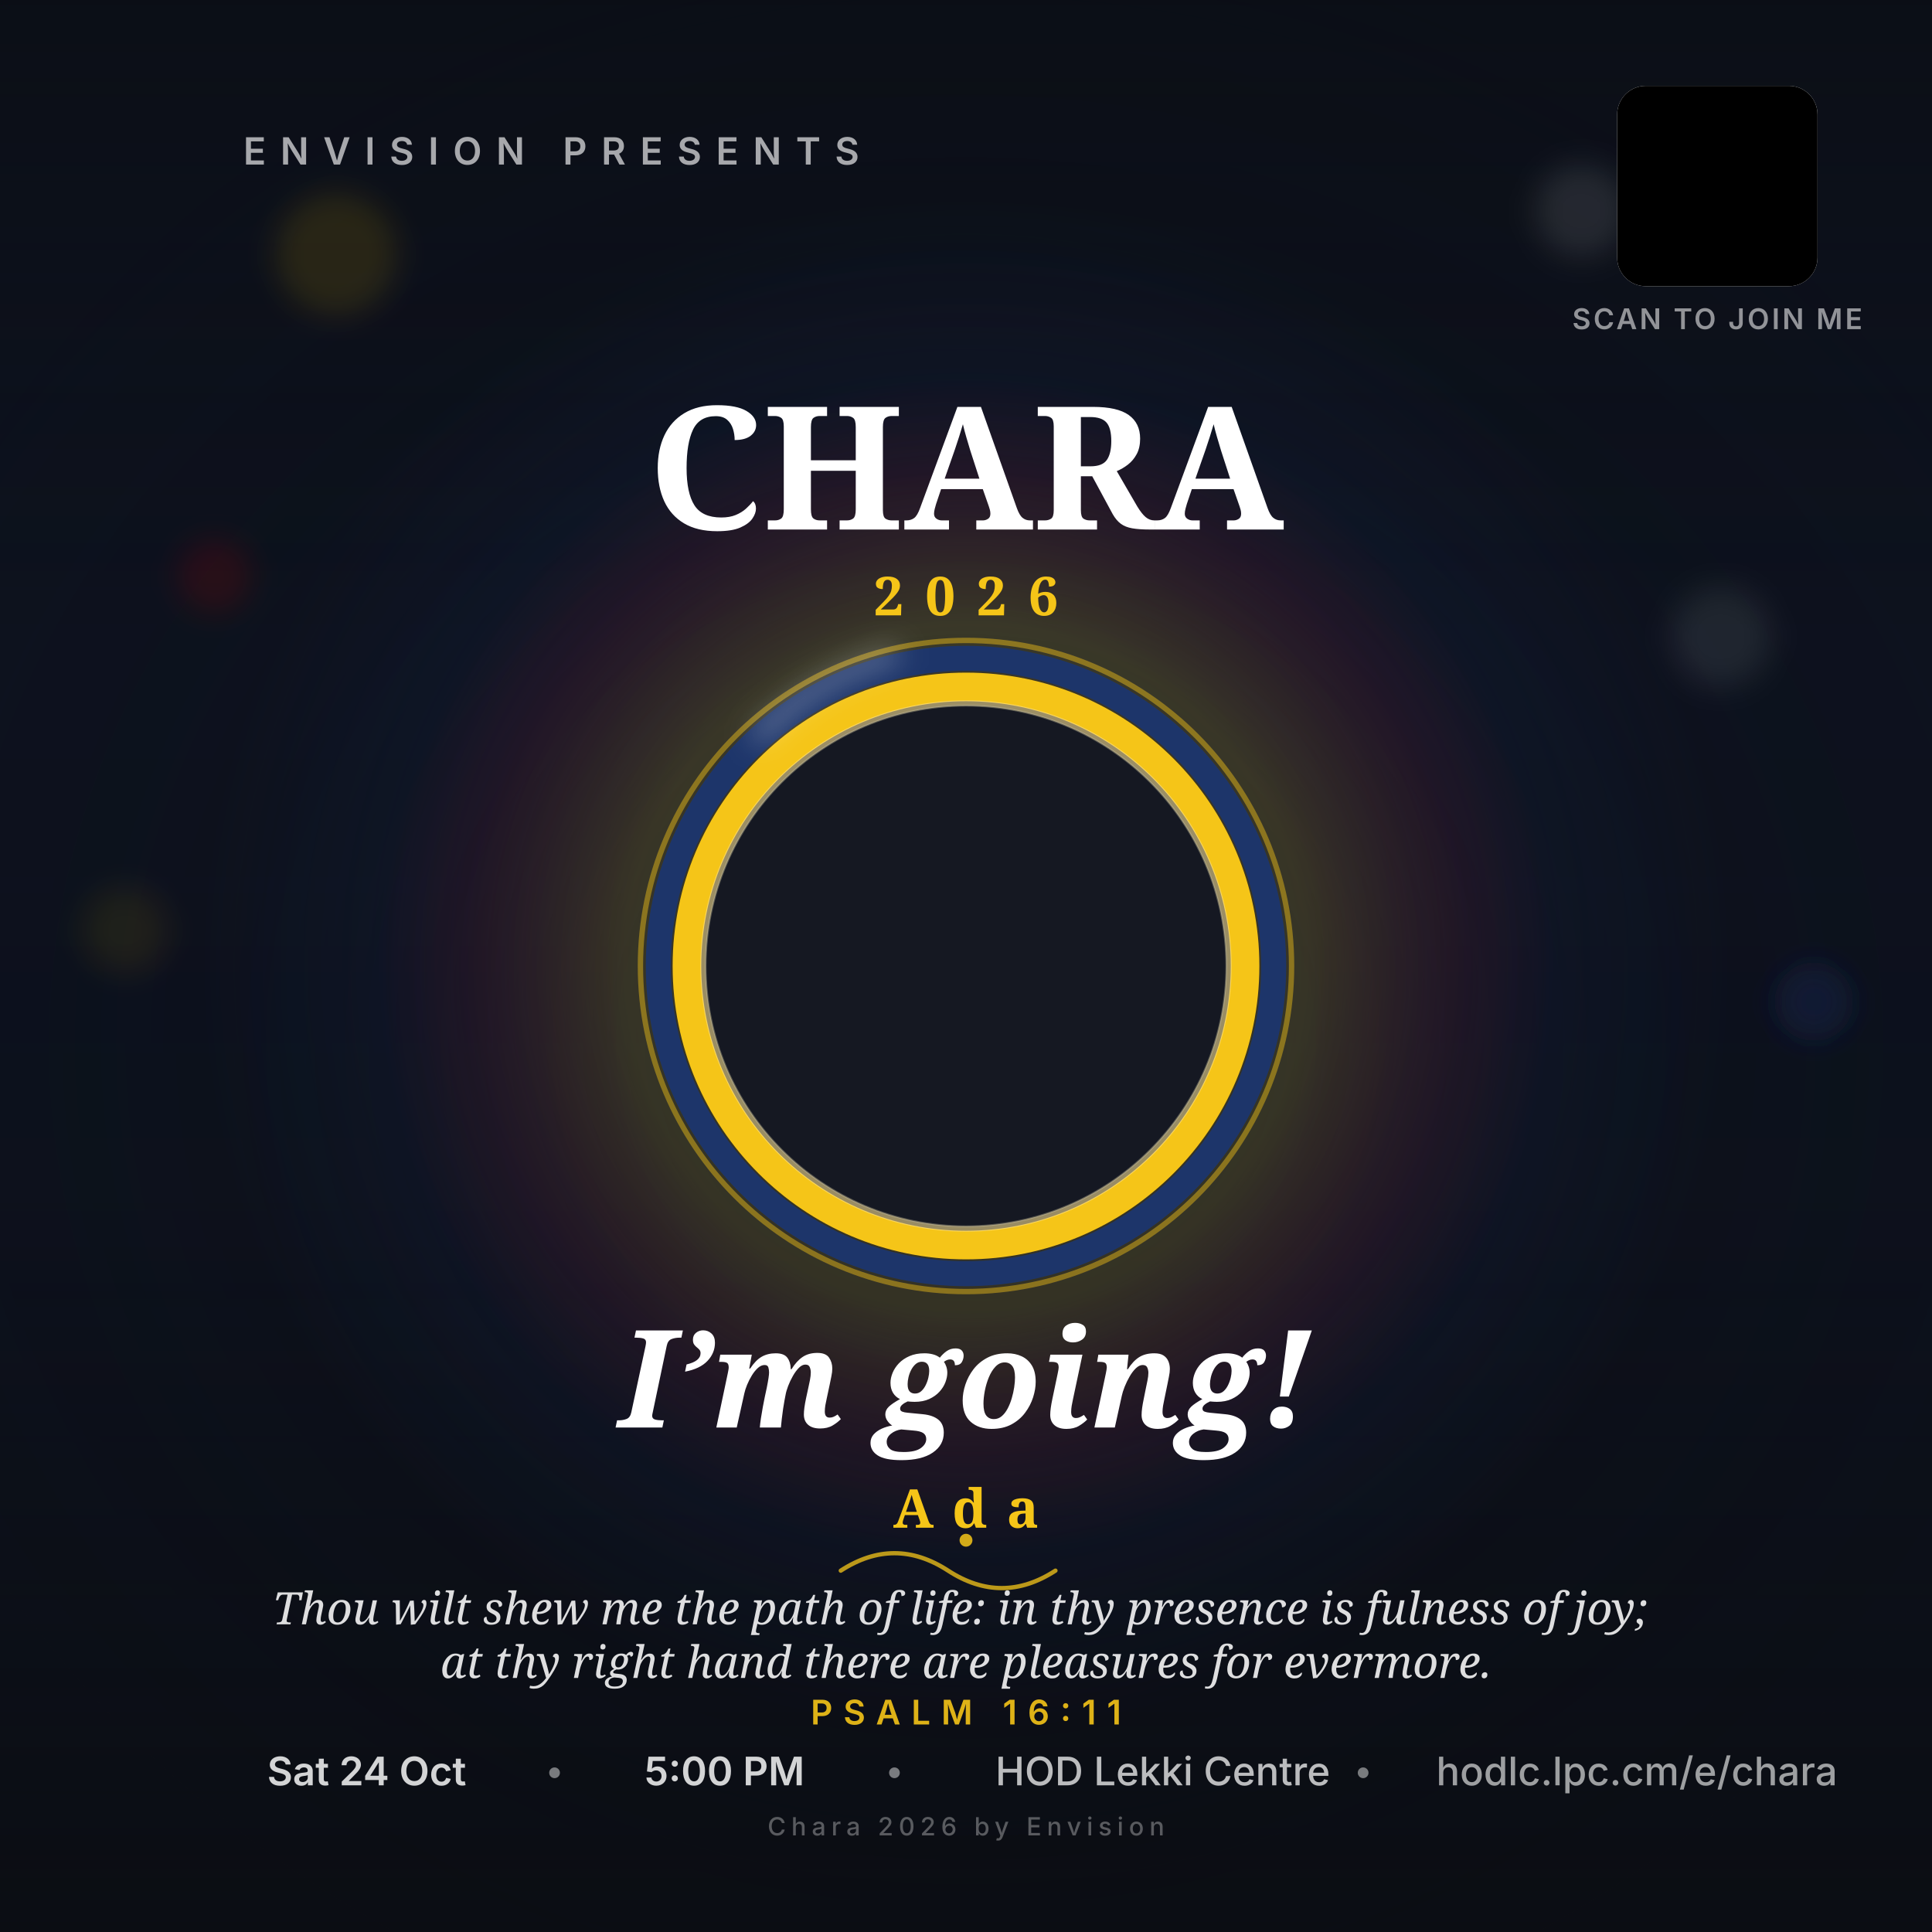
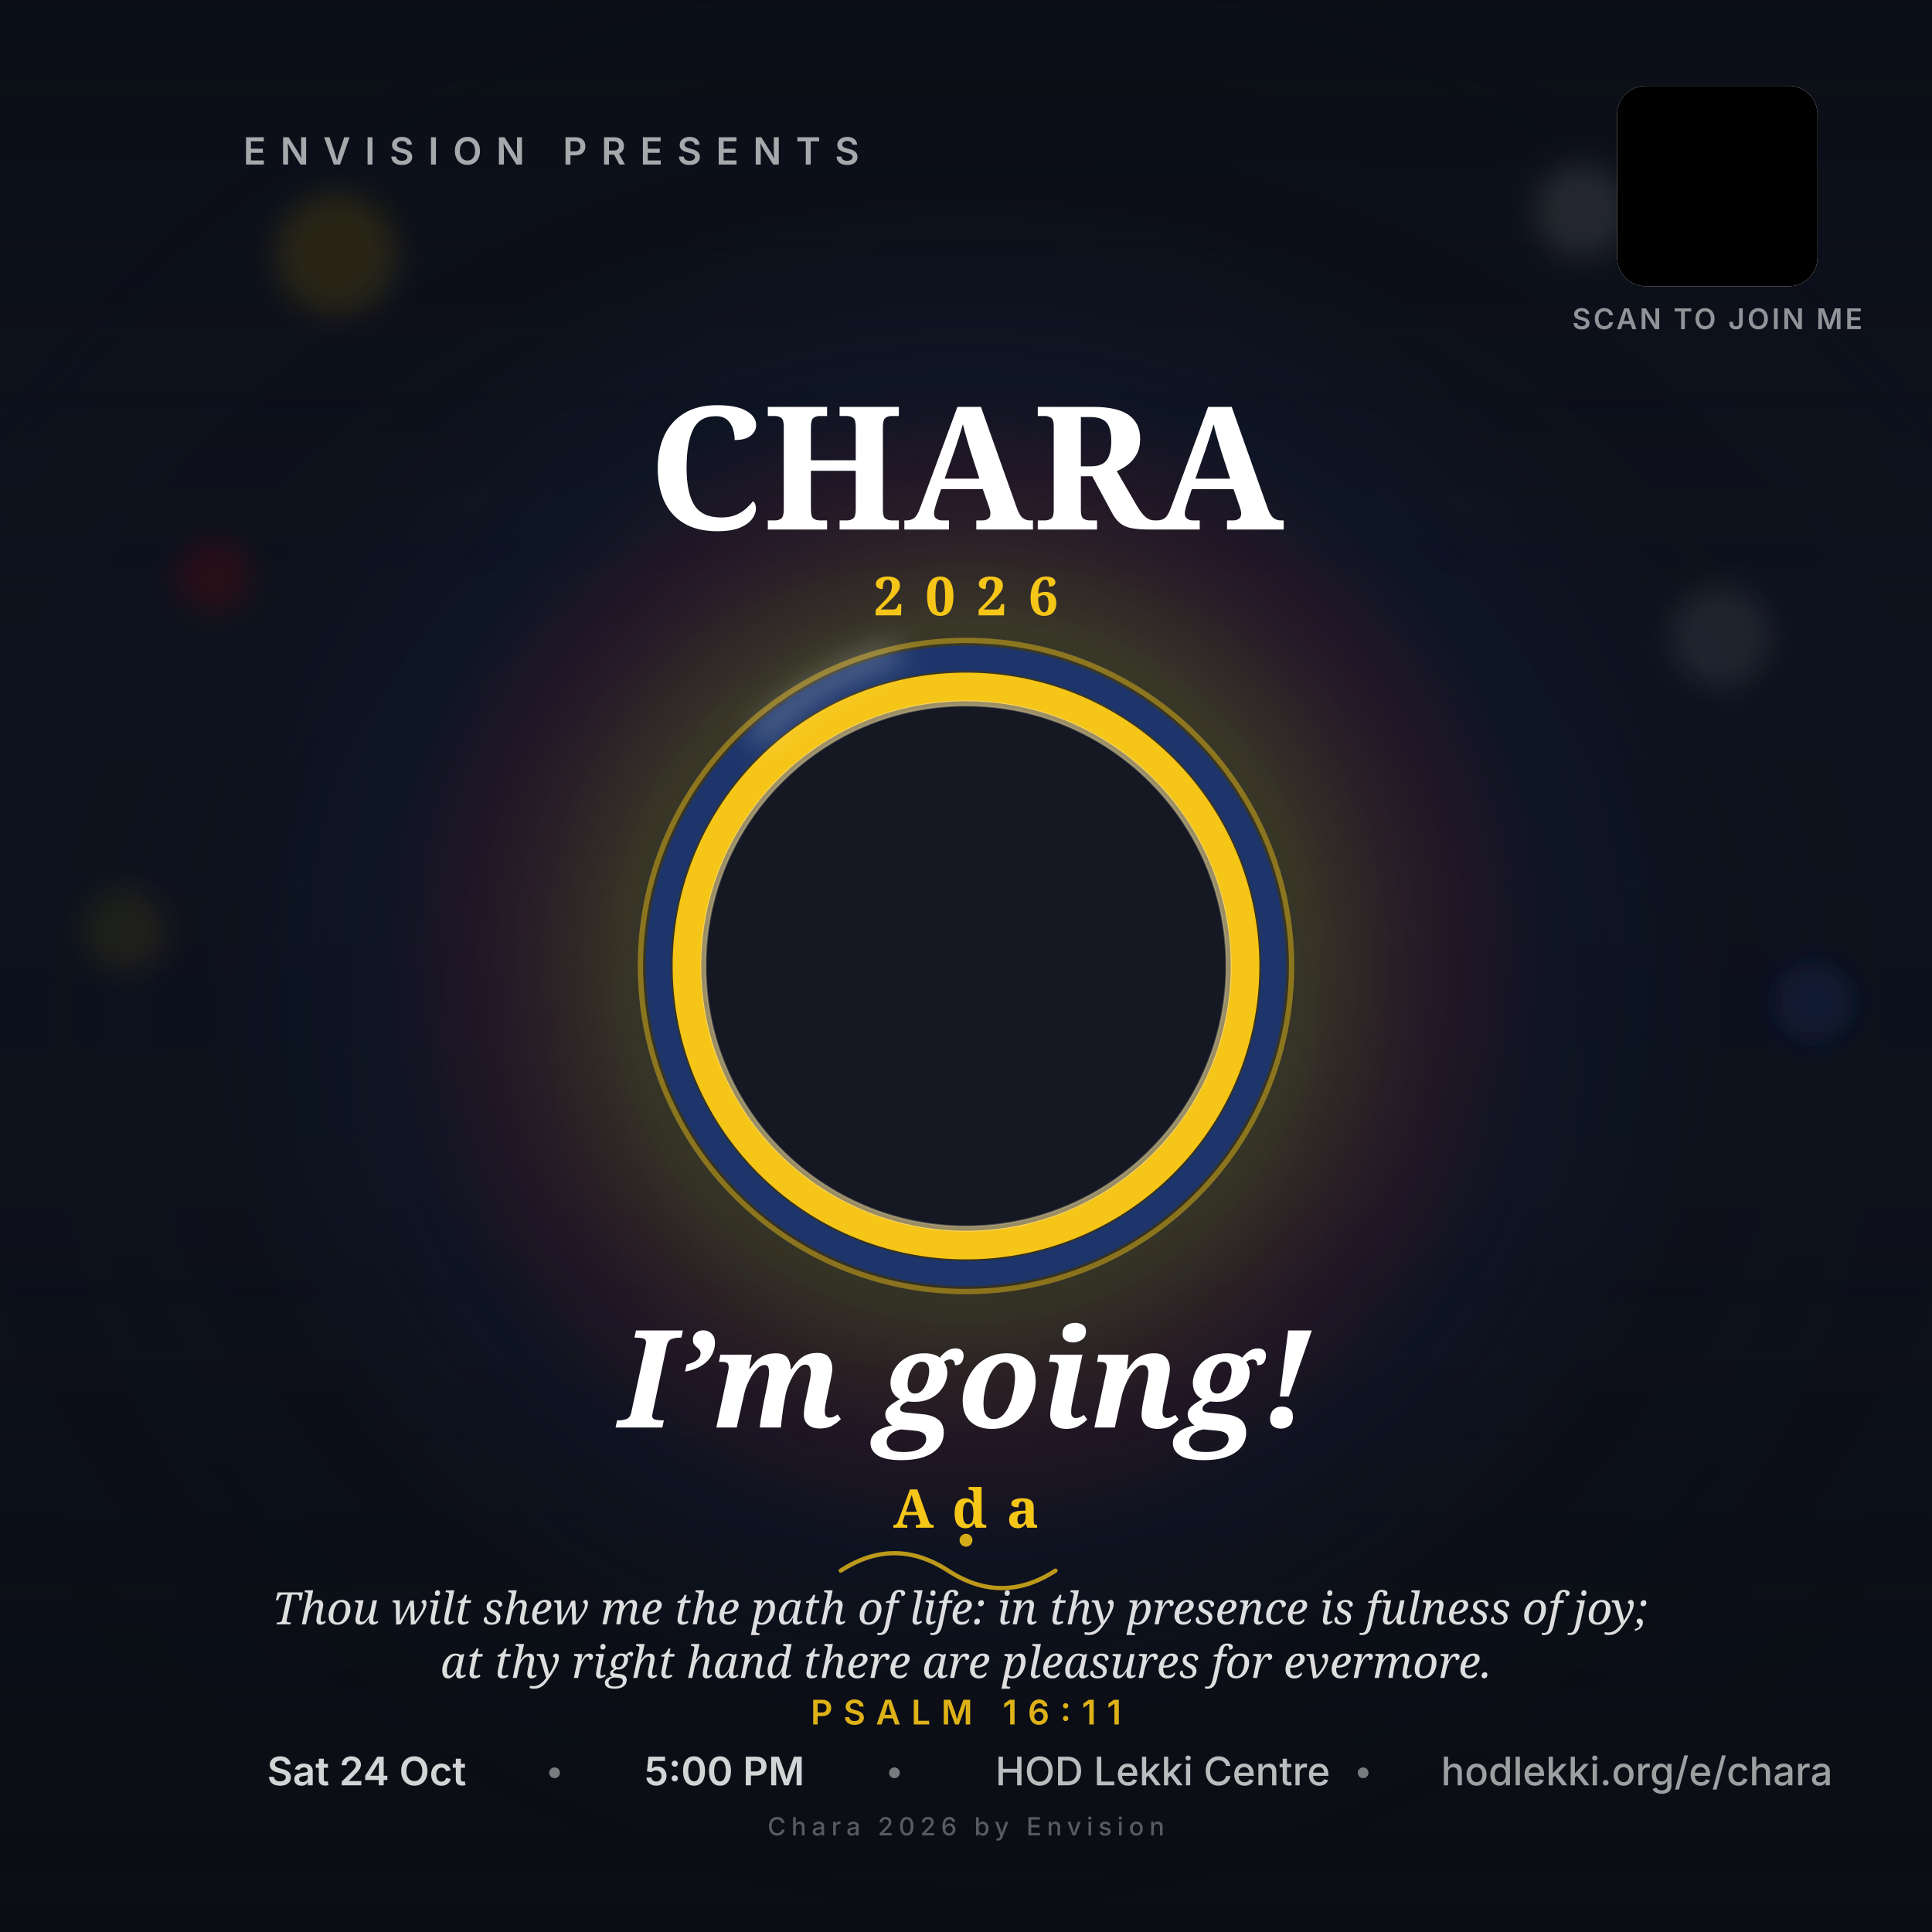
<svg xmlns="http://www.w3.org/2000/svg" width="1080" height="1080" viewBox="0 0 1080 1080" font-family="Inter, sans-serif">
  <defs>
    <clipPath id="se-photo-clip">
      <circle cx="540" cy="540" r="145" />
    </clipPath>
    <clipPath id="se-frame">
      <rect x="0" y="0" width="1080" height="1080" />
    </clipPath>
    <filter id="se-blur-hero" x="-6%" y="-6%" width="112%" height="112%">
      <feGaussianBlur stdDeviation="16" />
    </filter>
    <filter id="se-blur-soft" x="-40%" y="-40%" width="180%" height="180%">
      <feGaussianBlur stdDeviation="8" />
    </filter>
    <linearGradient id="se-veil" x1="0" y1="0" x2="0" y2="1">
      <stop id="se__stop__bg" offset="0" stop-color="#0B0D13" stop-opacity="0.86" />
      <stop id="se__stop__bg--2" offset="0.34" stop-color="#0B0D13" stop-opacity="0.52" />
      <stop id="se__stop__bg--3" offset="0.62" stop-color="#0B0D13" stop-opacity="0.60" />
      <stop id="se__stop__bg--4" offset="1" stop-color="#0B0D13" stop-opacity="1" />
    </linearGradient>
    <radialGradient id="se-core" cx="0.5" cy="0.52" r="0.56">
      <stop id="se__stop__bg--5" offset="0" stop-color="#0B0D13" stop-opacity="0.50" />
      <stop id="se__stop__bg--6" offset="0.6" stop-color="#0B0D13" stop-opacity="0.16" />
      <stop id="se__stop__bg--7" offset="1" stop-color="#0B0D13" stop-opacity="0" />
    </radialGradient>
    <radialGradient id="se-bloom" cx="0.5" cy="0.5" r="0.5">
      <stop id="se__stop__primary" offset="0" stop-color="#1D356A" stop-opacity="0.62" />
      <stop id="se__stop__primary--2" offset="1" stop-color="#1D356A" stop-opacity="0" />
    </radialGradient>
    <radialGradient id="se-halo" cx="0.5" cy="0.5" r="0.5">
      <stop id="se__stop__accent" offset="0.58" stop-color="#F5C518" stop-opacity="0.26" />
      <stop id="se__stop__glow" offset="0.84" stop-color="#D11920" stop-opacity="0.12" />
      <stop id="se__stop__glow--2" offset="1" stop-color="#D11920" stop-opacity="0" />
    </radialGradient>
  </defs>
  <rect id="se__fill__bg" x="0" y="0" width="1080" height="1080" fill="#0B0D13" />
  <g clip-path="url(#se-frame)">
    <g filter="url(#se-blur-hero)">
      <image id="se__image__hero" x="-90" y="-90" width="1260" height="1260" preserveAspectRatio="xMidYMid slice" href="" />
    </g>
    <rect x="0" y="0" width="1080" height="1080" fill="#0B0D13" fill-opacity="0.26" />
    <rect id="se__fill__primary" x="0" y="0" width="1080" height="1080" fill="#1D356A" fill-opacity="0.30" />
    <rect x="0" y="0" width="1080" height="1080" fill="url(#se-veil)" />
  </g>
  <circle cx="540" cy="540" r="430" fill="url(#se-bloom)" />
  <circle cx="540" cy="540" r="330" fill="url(#se-halo)" />
  <ellipse cx="540" cy="560" rx="640" ry="600" fill="url(#se-core)" />
  <g filter="url(#se-blur-soft)">
    <circle cx="188" cy="142" r="34" fill="#F5C518" fill-opacity="0.12" />
    <circle cx="884" cy="118" r="26" fill="#FFFFFF" fill-opacity="0.10" />
    <circle cx="120" cy="322" r="21" fill="#D11920" fill-opacity="0.14" />
    <circle cx="962" cy="356" r="28" fill="#FFFFFF" fill-opacity="0.08" />
    <circle cx="70" cy="520" r="24" fill="#F5C518" fill-opacity="0.08" />
    <circle cx="1014" cy="560" r="22" fill="#1D356A" fill-opacity="0.30" />
  </g>
  <image id="se__image__logo" x="64" y="52" width="56" height="56" href="" />
  <text id="se__text__organizer" x="136" y="92" font-size="21" font-weight="600" letter-spacing="8" fill="#FFFFFF" fill-opacity="0.64">ENVISION PRESENTS</text>
  <rect id="se__box__organizer--fit" x="136" y="66" width="600" height="36" fill="none" />
  <rect x="904" y="48" width="112" height="112" rx="16" fill="#FFFFFF" />
  <rect id="se__qr__ref_url" x="904" y="48" width="112" height="112" rx="16" fill="#000000" />
  <text x="960" y="184" font-size="16" font-weight="600" letter-spacing="1.4" text-anchor="middle" fill="#FFFFFF" fill-opacity="0.55">SCAN TO JOIN ME</text>
  <text id="se__text__title" x="540" y="296" font-size="96" font-weight="900" font-family="Fraunces, Unbounded, serif" text-anchor="middle" fill="#FFFFFF">CHARA</text>
  <rect id="se__box__title--fit" x="120" y="212" width="840" height="100" fill="none" />
  <text id="se__text__edition" x="540" y="344" font-size="30" font-weight="700" font-family="Fraunces, Unbounded, serif" letter-spacing="12" text-anchor="middle" fill="#F5C518">2026</text>
  <rect id="se__box__edition--fit" x="320" y="312" width="440" height="46" fill="none" />
  <circle id="se__stroke__accent" cx="540" cy="540" r="182" fill="none" stroke="#F5C518" stroke-width="3" stroke-opacity="0.45" />
  <circle id="se__stroke__primary" cx="540" cy="540" r="172" fill="none" stroke="#1D356A" stroke-width="14" />
  <circle cx="540" cy="540" r="156" fill="none" stroke="#F5C518" stroke-width="16" />
  <circle cx="540" cy="540" r="147" fill="none" stroke="#FFE9A3" stroke-width="3" stroke-opacity="0.5" />
  <g filter="url(#se-blur-soft)">
    <path d="M 424 412 A 160 160 0 0 1 500 366" fill="none" stroke="#FFFFFF" stroke-opacity="0.5" stroke-width="6" stroke-linecap="round" />
  </g>
  <g id="se__ifnot__has_photo">
    <circle id="se__fill__surface" cx="540" cy="540" r="145" fill="#151822" fill-opacity="0.75" />
    <circle cx="540" cy="540" r="145" fill="none" stroke="#FFFFFF" stroke-opacity="0.18" stroke-width="2" />
    <text x="540" y="546" font-size="84" text-anchor="middle" fill="#FFFFFF" fill-opacity="0.30" font-family="Inter, sans-serif">+</text>
    <text id="se__text__cta" x="540" y="596" font-size="22" font-weight="600" text-anchor="middle" fill="#FFFFFF" fill-opacity="0.45">Add photo</text>
    <rect id="se__box__cta--fit" x="380" y="566" width="320" height="42" fill="none" />
  </g>
  <g id="se__if__has_photo">
    <g clip-path="url(#se-photo-clip)">
      <rect x="395" y="395" width="290" height="290" fill="#151822" />
      <image id="se__image__photo" x="395" y="395" width="290" height="290" preserveAspectRatio="xMidYMid slice" href="" />
    </g>
  </g>
  <rect id="se__slot__photo" x="395" y="395" width="290" height="290" rx="145" fill="none" />
  <text id="se__text__headline" x="540" y="798" font-size="76" font-weight="900" font-style="italic" font-family="Fraunces, Unbounded, serif" text-anchor="middle" fill="#FFFFFF">I’m going!</text>
  <rect id="se__box__headline--fit" x="140" y="722" width="800" height="92" fill="none" />
  <text id="se__text__first_name" x="540" y="854" font-size="30" font-weight="700" font-family="Fraunces, Unbounded, serif" letter-spacing="11" text-anchor="middle" fill="#F5C518">Ada</text>
  <rect id="se__box__first_name--fit" x="240" y="822" width="600" height="44" fill="none" />
  <path d="M 470 878 c 20 -13 40 -13 60 0 c 20 13 40 13 60 0" fill="none" stroke="#F5C518" stroke-opacity="0.75" stroke-width="2.4" stroke-linecap="round" />
  <circle cx="540" cy="861" r="3.6" fill="#F5C518" fill-opacity="0.85" />
  <text id="se__text__verse_text" x="540" y="908" font-size="25" font-weight="500" font-style="italic" font-family="Fraunces, Unbounded, serif" text-anchor="middle" fill="#FFFFFF" fill-opacity="0.86">Thou wilt shew me the path of life: in thy presence is fulness of joy;
    <tspan x="540" dy="30">at thy right hand there are pleasures for evermore.</tspan>
  </text>
  <rect id="se__box__verse_text--wrap-2" x="84" y="880" width="912" height="66" fill="none" />
  <text id="se__text__verse_ref" x="540" y="964" font-size="19" font-weight="600" letter-spacing="6" text-anchor="middle" fill="#F5C518" fill-opacity="0.9">PSALM 16:11</text>
  <rect id="se__box__verse_ref--fit" x="300" y="938" width="480" height="34" fill="none" />
  <text id="se__text__date" x="205" y="998" font-size="22" font-weight="600" text-anchor="middle" fill="#FFFFFF" fill-opacity="0.82">Sat 24 Oct</text>
  <rect id="se__box__date--fit" x="110" y="974" width="190" height="34" fill="none" />
  <circle cx="310" cy="991" r="3" fill="#FFFFFF" fill-opacity="0.45" />
  <text id="se__text__time" x="405" y="998" font-size="22" font-weight="600" text-anchor="middle" fill="#FFFFFF" fill-opacity="0.82">5:00 PM</text>
  <rect id="se__box__time--fit" x="315" y="974" width="180" height="34" fill="none" />
  <circle cx="500" cy="991" r="3" fill="#FFFFFF" fill-opacity="0.45" />
  <text id="se__text__venue" x="650" y="998" font-size="22" font-weight="500" text-anchor="middle" fill="#FFFFFF" fill-opacity="0.72">HOD Lekki Centre</text>
  <rect id="se__box__venue--fit" x="505" y="974" width="290" height="34" fill="none" />
  <circle cx="762" cy="991" r="3" fill="#FFFFFF" fill-opacity="0.45" />
-   <text id="se__text__url" x="915" y="998" font-size="22" font-weight="500" text-anchor="middle" fill="#FFFFFF" fill-opacity="0.60">hodlc.lpc.cm/e/chara</text>
+   <text id="se__text__url" x="915" y="998" font-size="22" font-weight="500" text-anchor="middle" fill="#FFFFFF" fill-opacity="0.60">hodlekki.org/e/chara</text>
  <rect id="se__box__url--fit" x="800" y="974" width="230" height="34" fill="none" />
  <text id="se__text__signature" x="540" y="1026" font-size="14" font-weight="500" letter-spacing="3" text-anchor="middle" fill="#FFFFFF" fill-opacity="0.32">Chara 2026 by Envision</text>
  <rect id="se__box__signature--fit" x="240" y="1002" width="600" height="30" fill="none" />
  <image id="se__image__logo--2" x="810" y="840" width="420" height="420" opacity="0.05" href="" />
</svg>
